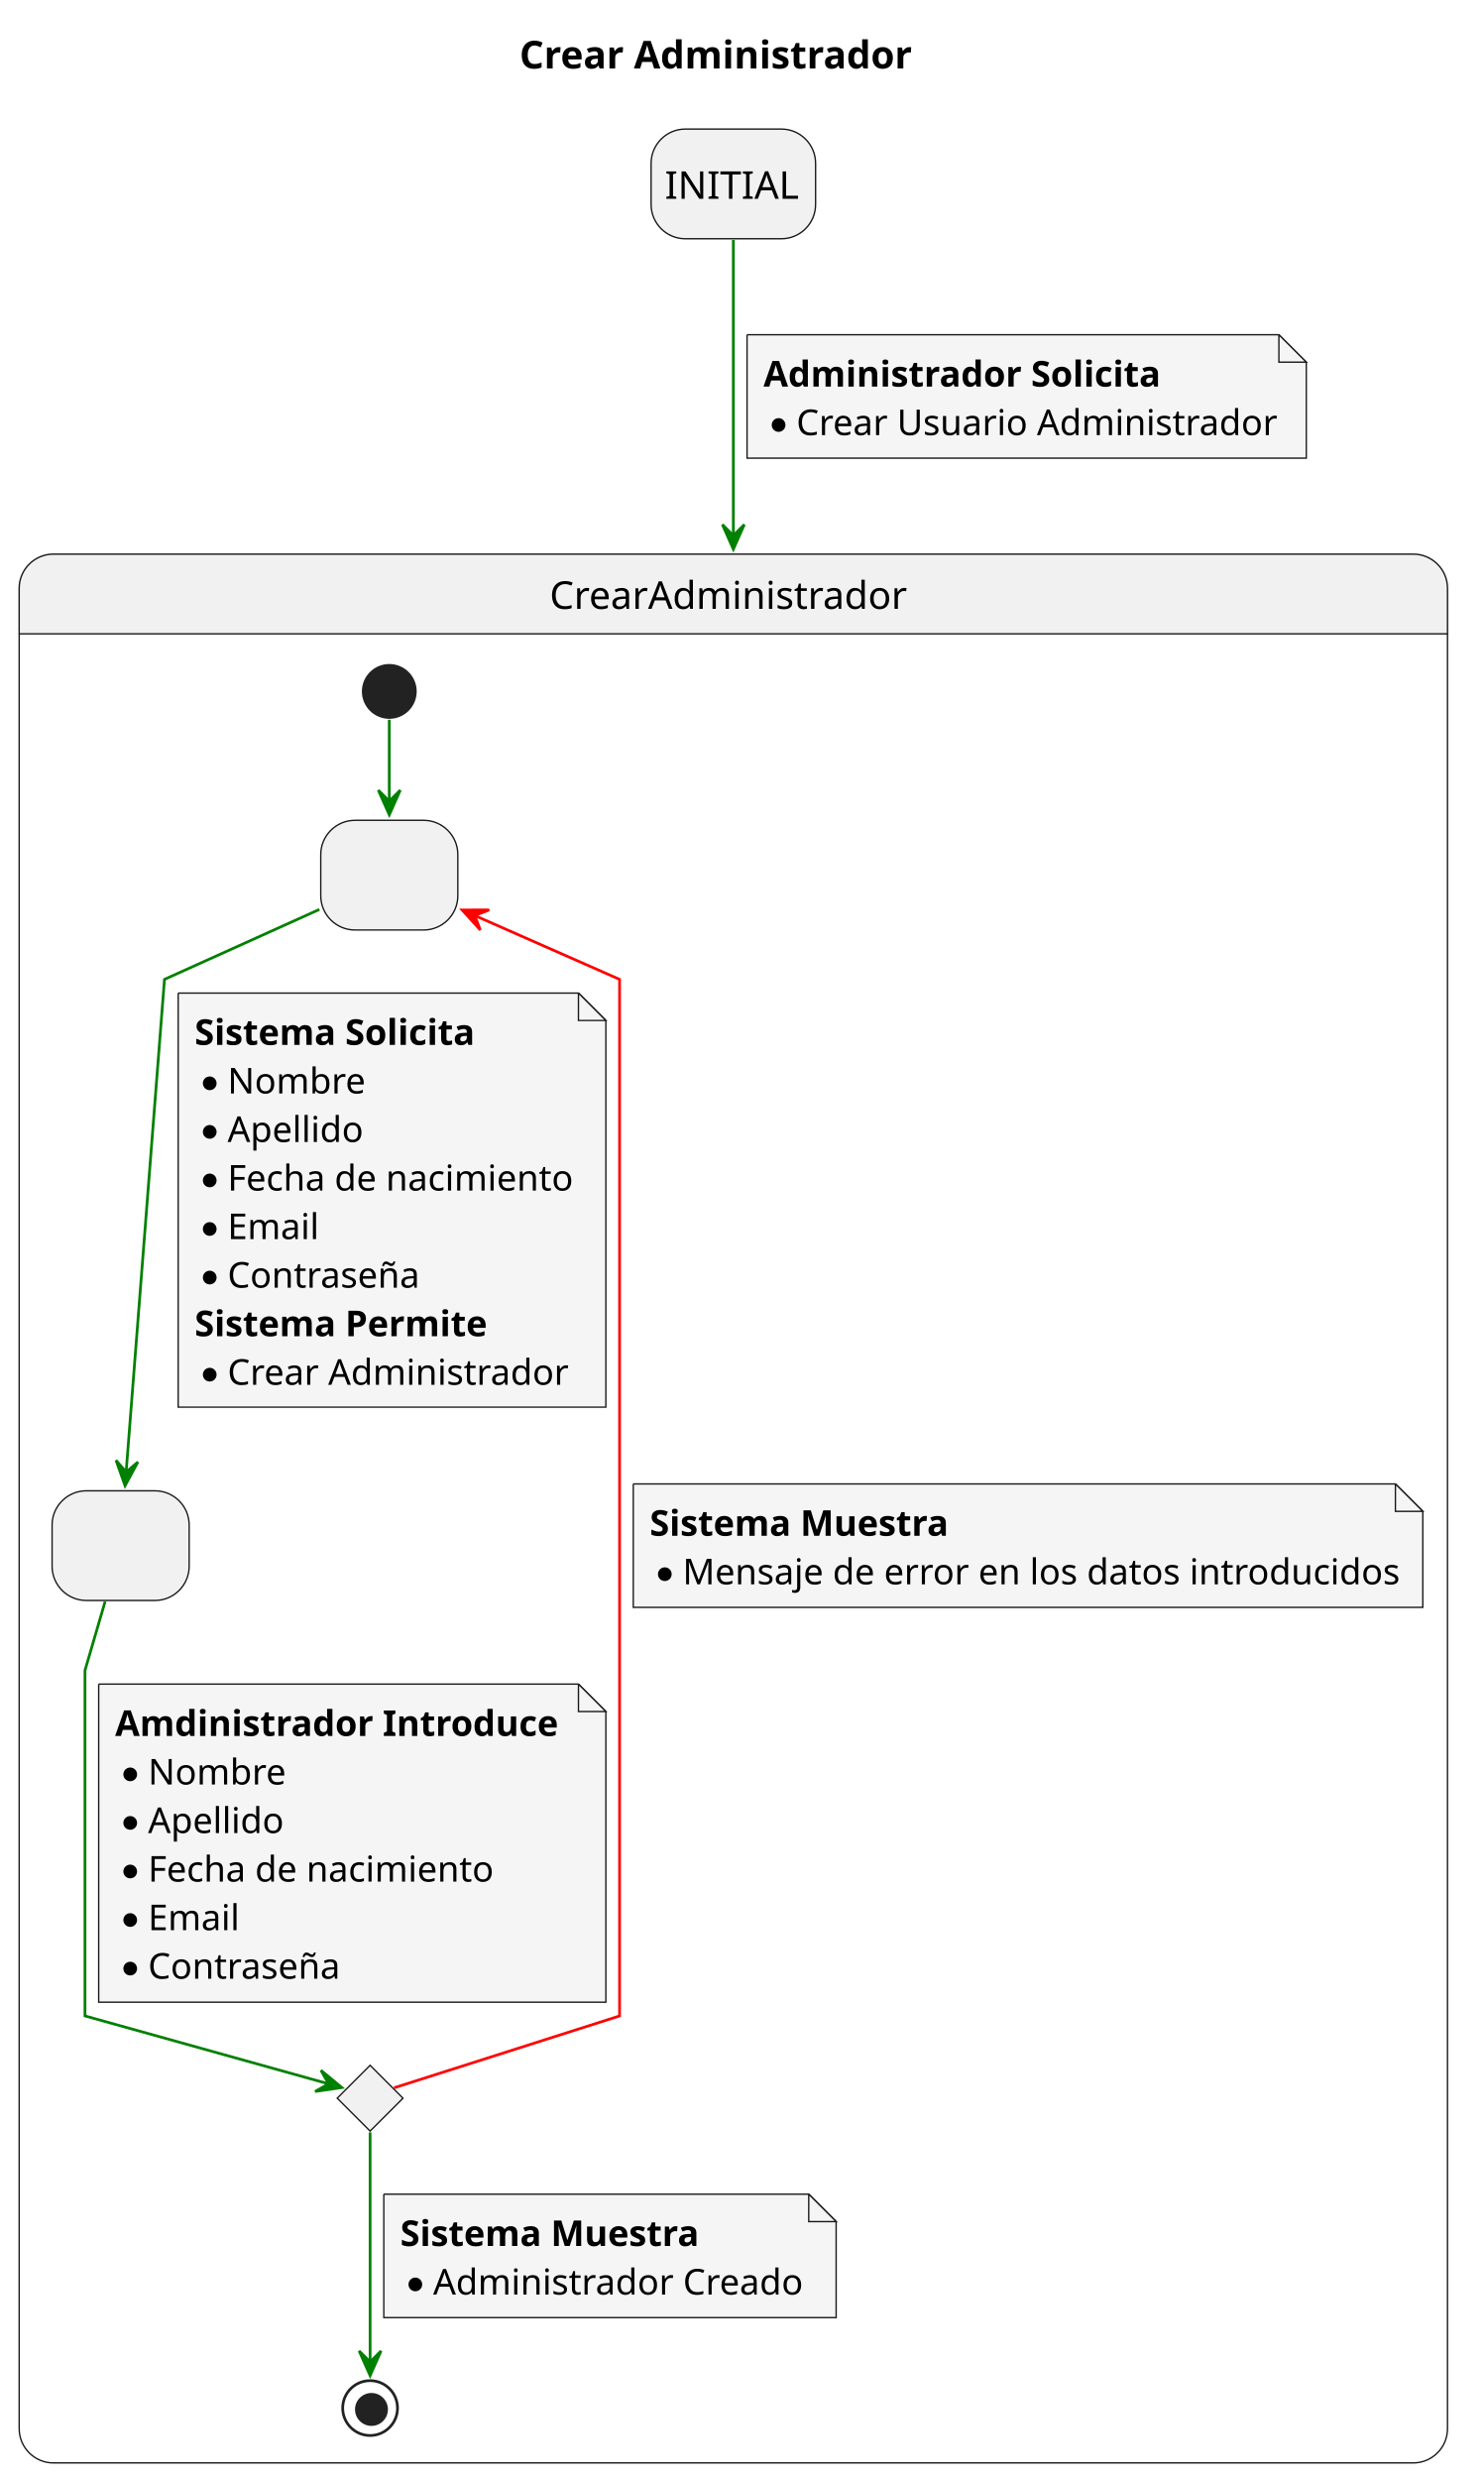
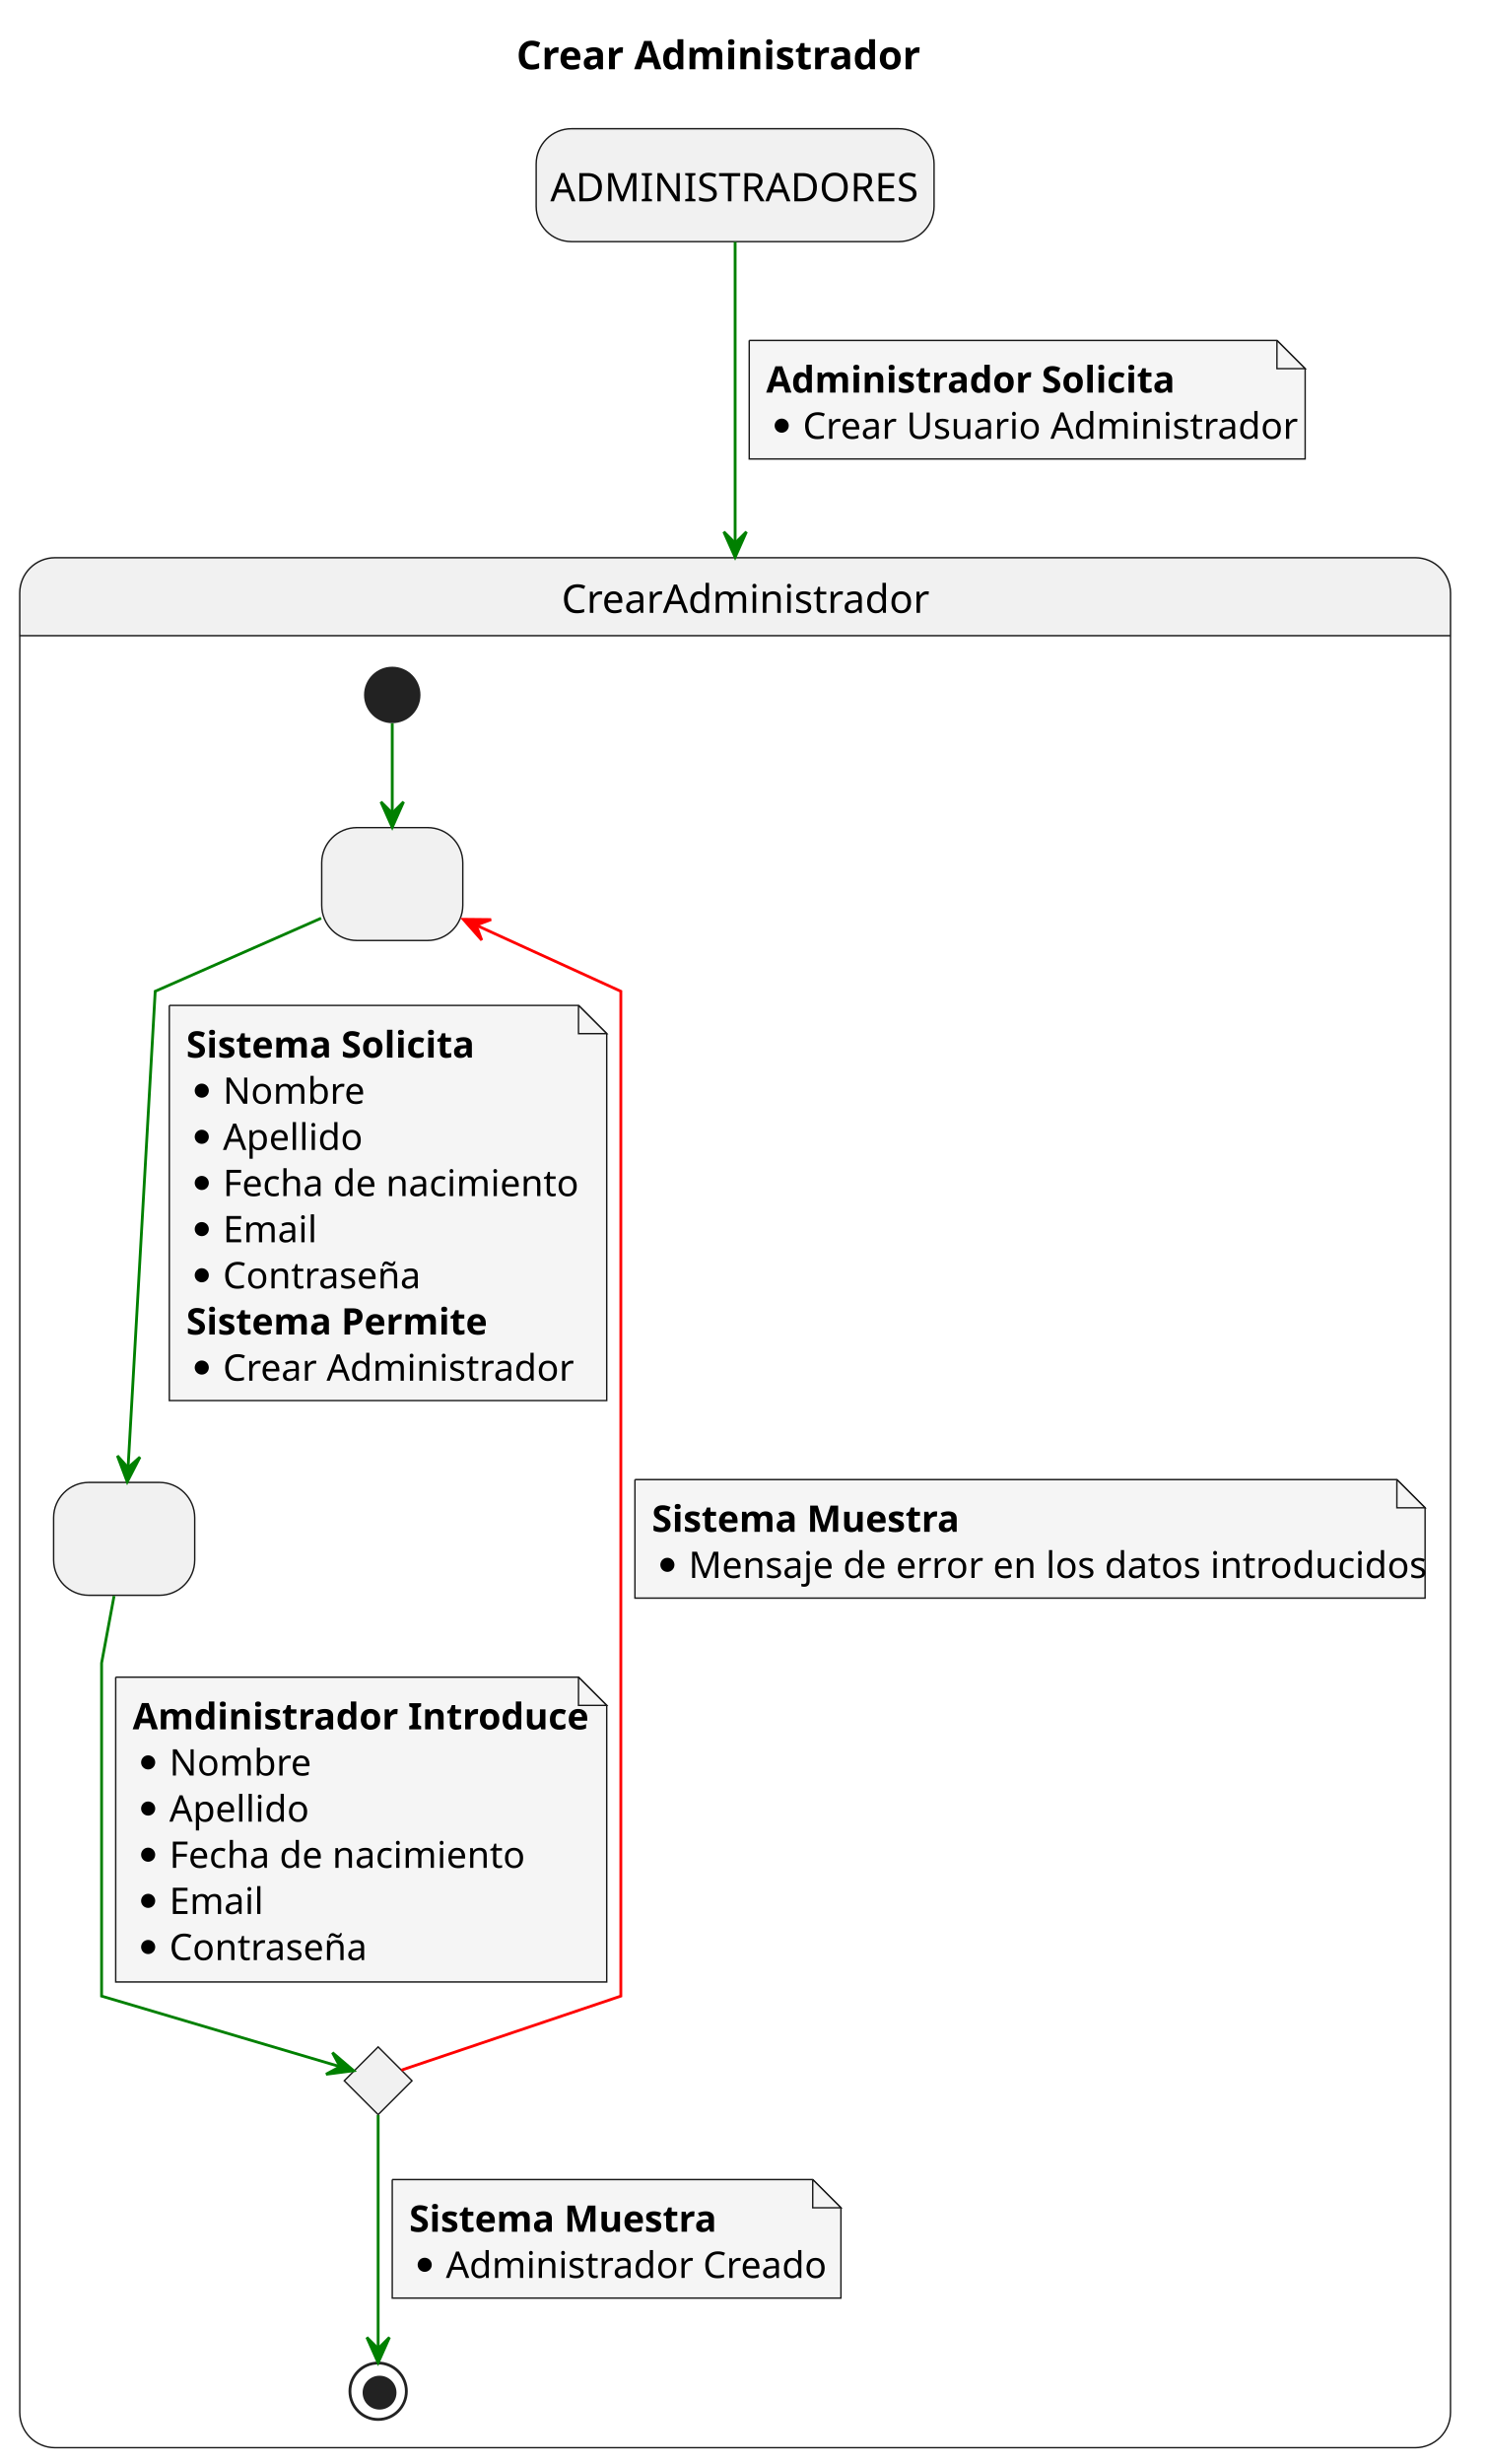
- <svg xmlns="http://www.w3.org/2000/svg" contentStyleType="text/css" height="904px" preserveAspectRatio="none" style="width:541px;height:904px;background:#FFFFFF;" version="1.1" viewBox="0 0 541 904" width="541px" zoomAndPan="magnify">
+ <svg xmlns="http://www.w3.org/2000/svg" contentStyleType="text/css" height="873px" preserveAspectRatio="none" style="width:527px;height:873px;background:#FFFFFF;" version="1.1" viewBox="0 0 527 873" width="527px" zoomAndPan="magnify">
  <defs />
  <g>
-     <rect fill="none" height="29.068" id="_title" style="stroke:none;stroke-width:1.0;" width="152" x="184.5" y="5" />
-     <text fill="#000000" font-family="sans-serif" font-size="14" font-weight="bold" lengthAdjust="spacing" textLength="142" x="189.5" y="24.966">Crear Administrador</text>
-     <rect fill="#F1F1F1" height="40" rx="12.5" ry="12.5" style="stroke:#181818;stroke-width:0.5;" width="60" x="237.5" y="47.068" />
-     <text fill="#000000" font-family="sans-serif" font-size="14" lengthAdjust="spacing" textLength="50" x="242.5" y="72.5">INITIAL</text>
-     <path d="M19.5,202.068 L515.5,202.068 A12.5,12.5 0 0 1 528,214.568 L528,231.136 L7,231.136 L7,214.568 A12.5,12.5 0 0 1 19.5,202.068 " fill="#F1F1F1" style="stroke:#F1F1F1;stroke-width:1.0;" />
-     <rect fill="none" height="696.068" rx="12.5" ry="12.5" style="stroke:#181818;stroke-width:0.5;" width="521" x="7" y="202.068" />
-     <line style="stroke:#181818;stroke-width:0.5;" x1="7" x2="528" y1="231.136" y2="231.136" />
-     <text fill="#000000" font-family="sans-serif" font-size="14" lengthAdjust="spacing" textLength="134" x="200.5" y="222.034">CrearAdministrador</text>
-     <rect fill="#F1F1F1" height="40" rx="12.5" ry="12.5" style="stroke:#181818;stroke-width:0.5;" width="50" x="117" y="299.136" />
-     <text fill="#000000" font-family="sans-serif" font-size="14" lengthAdjust="spacing" textLength="4" x="140" y="324.568"> </text>
-     <rect fill="#F1F1F1" height="40" rx="12.5" ry="12.5" style="stroke:#181818;stroke-width:0.5;" width="50" x="19" y="543.636" />
-     <text fill="#000000" font-family="sans-serif" font-size="14" lengthAdjust="spacing" textLength="4" x="42" y="569.068"> </text>
+     <rect fill="none" height="27.609" id="_title" style="stroke:none;stroke-width:1.0;" width="151" x="178" y="5" />
+     <text fill="#000000" font-family="sans-serif" font-size="14" font-weight="bold" lengthAdjust="spacing" textLength="141" x="183" y="24.533">Crear Administrador</text>
+     <rect fill="#F1F1F1" height="40" rx="12.5" ry="12.5" style="stroke:#181818;stroke-width:0.5;" width="141" x="190" y="45.609" />
+     <text fill="#000000" font-family="sans-serif" font-size="14" lengthAdjust="spacing" textLength="131" x="195" y="71.338">ADMINISTRADORES</text>
+     <path d="M19.5,197.609 L501.5,197.609 A12.5,12.5 0 0 1 514,210.109 L514,225.219 L7,225.219 L7,210.109 A12.5,12.5 0 0 1 19.5,197.609 " fill="#F1F1F1" style="stroke:#F1F1F1;stroke-width:1.0;" />
+     <rect fill="none" height="669.609" rx="12.5" ry="12.5" style="stroke:#181818;stroke-width:0.5;" width="507" x="7" y="197.609" />
+     <line style="stroke:#181818;stroke-width:0.5;" x1="7" x2="514" y1="225.219" y2="225.219" />
+     <text fill="#000000" font-family="sans-serif" font-size="14" lengthAdjust="spacing" textLength="123" x="199" y="217.143">CrearAdministrador</text>
+     <rect fill="#F1F1F1" height="40" rx="12.5" ry="12.5" style="stroke:#181818;stroke-width:0.5;" width="50" x="114" y="293.219" />
+     <text fill="#000000" font-family="sans-serif" font-size="14" lengthAdjust="spacing" textLength="4" x="137" y="318.947"> </text>
+     <rect fill="#F1F1F1" height="40" rx="12.5" ry="12.5" style="stroke:#181818;stroke-width:0.5;" width="50" x="19" y="525.219" />
+     <text fill="#000000" font-family="sans-serif" font-size="14" lengthAdjust="spacing" textLength="4" x="42" y="550.947"> </text>
    <g id="elem_4">
-       <polygon fill="#F1F1F1" points="135,753.136,147,765.136,135,777.136,123,765.136,135,753.136" style="stroke:#181818;stroke-width:0.5;" />
+       <polygon fill="#F1F1F1" points="134,725.219,146,737.219,134,749.219,122,737.219,134,725.219" style="stroke:#181818;stroke-width:0.5;" />
    </g>
-     <ellipse cx="142" cy="252.136" fill="#222222" rx="10" ry="10" style="stroke:none;stroke-width:1.0;" />
-     <ellipse cx="135" cy="878.136" fill="none" rx="10" ry="10" style="stroke:#222222;stroke-width:1.0;" />
-     <ellipse cx="135.5" cy="878.636" fill="#222222" rx="6" ry="6" style="stroke:none;stroke-width:1.0;" />
+     <ellipse cx="139" cy="246.219" fill="#222222" rx="10" ry="10" style="stroke:none;stroke-width:1.0;" />
+     <ellipse cx="134" cy="847.219" fill="none" rx="10" ry="10" style="stroke:#222222;stroke-width:1.0;" />
+     <ellipse cx="134.5" cy="847.719" fill="#222222" rx="6" ry="6" style="stroke:none;stroke-width:1.0;" />
    <g id="link_*start*CrearAdministrador_2">
-       <path d="M142,262.446 C142,270.236 142,281.736 142,292.266 " fill="none" id="*start*CrearAdministrador-to-2" style="stroke:#008000;stroke-width:1.0;" />
-       <polygon fill="#008000" points="142,297.146,146,288.146,142,292.146,138,288.146,142,297.146" style="stroke:#008000;stroke-width:1.0;" />
+       <path d="M139,256.259 C139,264.409 139,276.779 139,287.819 " fill="none" id="*start*CrearAdministrador-to-2" style="stroke:#008000;stroke-width:1.0;" />
+       <polygon fill="#008000" points="139,293.109,143,284.109,139,288.109,135,284.109,139,293.109" style="stroke:#008000;stroke-width:1.0;" />
    </g>
    <g id="link_2_3">
-       <path d="M116.5,331.636 C92.43,342.506 60,357.136 60,357.136 C60,357.136 50.29,481.806 46,536.936 " fill="none" id="2-to-3" style="stroke:#008000;stroke-width:1.0;" />
-       <polygon fill="#008000" points="45.62,541.796,50.302,533.131,46.006,536.811,42.326,532.514,45.62,541.796" style="stroke:#008000;stroke-width:1.0;" />
-       <path d="M65,362.136 L65,513.136 L221,513.136 L221,372.136 L211,362.136 L65,362.136 " fill="#F5F5F5" style="stroke:#181818;stroke-width:0.5;" />
-       <path d="M211,362.136 L211,372.136 L221,372.136 L211,362.136 " fill="#F5F5F5" style="stroke:#181818;stroke-width:0.5;" />
-       <text fill="#000000" font-family="sans-serif" font-size="13" font-weight="bold" lengthAdjust="spacing" textLength="103" x="71" y="381.033">Sistema Solicita</text>
-       <ellipse cx="76.5" cy="395.048" fill="#000000" rx="2.5" ry="2.5" style="stroke:#000000;stroke-width:0.0;" />
-       <text fill="#000000" font-family="sans-serif" font-size="13" lengthAdjust="spacing" textLength="50" x="83" y="398.739">Nombre</text>
-       <ellipse cx="76.5" cy="412.754" fill="#000000" rx="2.5" ry="2.5" style="stroke:#000000;stroke-width:0.0;" />
-       <text fill="#000000" font-family="sans-serif" font-size="13" lengthAdjust="spacing" textLength="48" x="83" y="416.445">Apellido</text>
-       <ellipse cx="76.5" cy="430.46" fill="#000000" rx="2.5" ry="2.5" style="stroke:#000000;stroke-width:0.0;" />
-       <text fill="#000000" font-family="sans-serif" font-size="13" lengthAdjust="spacing" textLength="123" x="83" y="434.151">Fecha de nacimiento</text>
-       <ellipse cx="76.5" cy="448.166" fill="#000000" rx="2.5" ry="2.5" style="stroke:#000000;stroke-width:0.0;" />
-       <text fill="#000000" font-family="sans-serif" font-size="13" lengthAdjust="spacing" textLength="32" x="83" y="451.857">Email</text>
-       <ellipse cx="76.5" cy="465.872" fill="#000000" rx="2.5" ry="2.5" style="stroke:#000000;stroke-width:0.0;" />
-       <text fill="#000000" font-family="sans-serif" font-size="13" lengthAdjust="spacing" textLength="69" x="83" y="469.563">Contraseña</text>
-       <text fill="#000000" font-family="sans-serif" font-size="13" font-weight="bold" lengthAdjust="spacing" textLength="108" x="71" y="487.269">Sistema Permite</text>
-       <ellipse cx="76.5" cy="501.284" fill="#000000" rx="2.5" ry="2.5" style="stroke:#000000;stroke-width:0.0;" />
-       <text fill="#000000" font-family="sans-serif" font-size="13" lengthAdjust="spacing" textLength="121" x="83" y="504.975">Crear Administrador</text>
+       <path d="M113.8,325.319 C89.05,336.219 55,351.219 55,351.219 C55,351.219 48.34,468.029 45.39,519.899 " fill="none" id="2-to-3" style="stroke:#008000;stroke-width:1.0;" />
+       <polygon fill="#008000" points="45.09,525.009,49.597,516.252,45.375,520.017,41.61,515.795,45.09,525.009" style="stroke:#008000;stroke-width:1.0;" />
+       <path d="M60,356.219 L60,496.219 L215,496.219 L215,366.219 L205,356.219 L60,356.219 " fill="#F5F5F5" style="stroke:#181818;stroke-width:0.5;" />
+       <path d="M205,356.219 L205,366.219 L215,366.219 L205,356.219 " fill="#F5F5F5" style="stroke:#181818;stroke-width:0.5;" />
+       <text fill="#000000" font-family="sans-serif" font-size="13" font-weight="bold" lengthAdjust="spacing" textLength="103" x="66" y="374.714">Sistema Solicita</text>
+       <ellipse cx="71.5" cy="386.422" fill="#000000" rx="2.5" ry="2.5" style="stroke:#000000;stroke-width:0.0;" />
+       <text fill="#000000" font-family="sans-serif" font-size="13" lengthAdjust="spacing" textLength="45" x="79" y="391.065">Nombre</text>
+       <ellipse cx="71.5" cy="402.773" fill="#000000" rx="2.5" ry="2.5" style="stroke:#000000;stroke-width:0.0;" />
+       <text fill="#000000" font-family="sans-serif" font-size="13" lengthAdjust="spacing" textLength="46" x="79" y="407.417">Apellido</text>
+       <ellipse cx="71.5" cy="419.125" fill="#000000" rx="2.5" ry="2.5" style="stroke:#000000;stroke-width:0.0;" />
+       <text fill="#000000" font-family="sans-serif" font-size="13" lengthAdjust="spacing" textLength="121" x="79" y="423.769">Fecha de nacimiento</text>
+       <ellipse cx="71.5" cy="435.477" fill="#000000" rx="2.5" ry="2.5" style="stroke:#000000;stroke-width:0.0;" />
+       <text fill="#000000" font-family="sans-serif" font-size="13" lengthAdjust="spacing" textLength="33" x="79" y="440.12">Email</text>
+       <ellipse cx="71.5" cy="451.828" fill="#000000" rx="2.5" ry="2.5" style="stroke:#000000;stroke-width:0.0;" />
+       <text fill="#000000" font-family="sans-serif" font-size="13" lengthAdjust="spacing" textLength="66" x="79" y="456.472">Contraseña</text>
+       <text fill="#000000" font-family="sans-serif" font-size="13" font-weight="bold" lengthAdjust="spacing" textLength="105" x="66" y="472.823">Sistema Permite</text>
+       <ellipse cx="71.5" cy="484.531" fill="#000000" rx="2.5" ry="2.5" style="stroke:#000000;stroke-width:0.0;" />
+       <text fill="#000000" font-family="sans-serif" font-size="13" lengthAdjust="spacing" textLength="115" x="79" y="489.175">Crear Administrador</text>
    </g>
    <g id="link_3_4">
-       <path d="M38.34,584.026 C34.83,596.016 31,609.136 31,609.136 C31,609.136 31,735.136 31,735.136 C31,735.136 91.49,752.006 120.2,760.006 " fill="none" id="3-to-4" style="stroke:#008000;stroke-width:1.0;" />
-       <polygon fill="#008000" points="124.68,761.256,117.086,754.985,119.864,759.913,114.936,762.691,124.68,761.256" style="stroke:#008000;stroke-width:1.0;" />
-       <path d="M36,614.136 L36,730.136 L221,730.136 L221,624.136 L211,614.136 L36,614.136 " fill="#F5F5F5" style="stroke:#181818;stroke-width:0.5;" />
-       <path d="M211,614.136 L211,624.136 L221,624.136 L211,614.136 " fill="#F5F5F5" style="stroke:#181818;stroke-width:0.5;" />
-       <text fill="#000000" font-family="sans-serif" font-size="13" font-weight="bold" lengthAdjust="spacing" textLength="164" x="42" y="633.033">Amdinistrador Introduce</text>
-       <ellipse cx="47.5" cy="647.048" fill="#000000" rx="2.5" ry="2.5" style="stroke:#000000;stroke-width:0.0;" />
-       <text fill="#000000" font-family="sans-serif" font-size="13" lengthAdjust="spacing" textLength="50" x="54" y="650.739">Nombre</text>
-       <ellipse cx="47.5" cy="664.754" fill="#000000" rx="2.5" ry="2.5" style="stroke:#000000;stroke-width:0.0;" />
-       <text fill="#000000" font-family="sans-serif" font-size="13" lengthAdjust="spacing" textLength="48" x="54" y="668.445">Apellido</text>
-       <ellipse cx="47.5" cy="682.46" fill="#000000" rx="2.5" ry="2.5" style="stroke:#000000;stroke-width:0.0;" />
-       <text fill="#000000" font-family="sans-serif" font-size="13" lengthAdjust="spacing" textLength="123" x="54" y="686.151">Fecha de nacimiento</text>
-       <ellipse cx="47.5" cy="700.166" fill="#000000" rx="2.5" ry="2.5" style="stroke:#000000;stroke-width:0.0;" />
-       <text fill="#000000" font-family="sans-serif" font-size="13" lengthAdjust="spacing" textLength="32" x="54" y="703.857">Email</text>
-       <ellipse cx="47.5" cy="717.872" fill="#000000" rx="2.5" ry="2.5" style="stroke:#000000;stroke-width:0.0;" />
-       <text fill="#000000" font-family="sans-serif" font-size="13" lengthAdjust="spacing" textLength="69" x="54" y="721.563">Contraseña</text>
+       <path d="M40.42,565.459 C38.29,576.909 36,589.219 36,589.219 C36,589.219 36,707.219 36,707.219 C36,707.219 93.41,724.209 120.35,732.179 " fill="none" id="3-to-4" style="stroke:#008000;stroke-width:1.0;" />
+       <polygon fill="#008000" points="125.3,733.649,117.815,727.248,120.508,732.222,115.533,734.915,125.3,733.649" style="stroke:#008000;stroke-width:1.0;" />
+       <path d="M41,594.219 L41,702.219 L215,702.219 L215,604.219 L205,594.219 L41,594.219 " fill="#F5F5F5" style="stroke:#181818;stroke-width:0.5;" />
+       <path d="M205,594.219 L205,604.219 L215,604.219 L205,594.219 " fill="#F5F5F5" style="stroke:#181818;stroke-width:0.5;" />
+       <text fill="#000000" font-family="sans-serif" font-size="13" font-weight="bold" lengthAdjust="spacing" textLength="153" x="47" y="612.714">Amdinistrador Introduce</text>
+       <ellipse cx="52.5" cy="624.422" fill="#000000" rx="2.5" ry="2.5" style="stroke:#000000;stroke-width:0.0;" />
+       <text fill="#000000" font-family="sans-serif" font-size="13" lengthAdjust="spacing" textLength="45" x="60" y="629.065">Nombre</text>
+       <ellipse cx="52.5" cy="640.773" fill="#000000" rx="2.5" ry="2.5" style="stroke:#000000;stroke-width:0.0;" />
+       <text fill="#000000" font-family="sans-serif" font-size="13" lengthAdjust="spacing" textLength="46" x="60" y="645.417">Apellido</text>
+       <ellipse cx="52.5" cy="657.125" fill="#000000" rx="2.5" ry="2.5" style="stroke:#000000;stroke-width:0.0;" />
+       <text fill="#000000" font-family="sans-serif" font-size="13" lengthAdjust="spacing" textLength="121" x="60" y="661.769">Fecha de nacimiento</text>
+       <ellipse cx="52.5" cy="673.477" fill="#000000" rx="2.5" ry="2.5" style="stroke:#000000;stroke-width:0.0;" />
+       <text fill="#000000" font-family="sans-serif" font-size="13" lengthAdjust="spacing" textLength="33" x="60" y="678.12">Email</text>
+       <ellipse cx="52.5" cy="689.828" fill="#000000" rx="2.5" ry="2.5" style="stroke:#000000;stroke-width:0.0;" />
+       <text fill="#000000" font-family="sans-serif" font-size="13" lengthAdjust="spacing" textLength="66" x="60" y="694.472">Contraseña</text>
    </g>
    <g id="link_4_*end*CrearAdministrador">
-       <path d="M135,777.596 C135,797.576 135,838.806 135,861.426 " fill="none" id="4-to-*end*CrearAdministrador" style="stroke:#008000;stroke-width:1.0;" />
-       <polygon fill="#008000" points="135,866.296,139,857.296,135,861.296,131,857.296,135,866.296" style="stroke:#008000;stroke-width:1.0;" />
-       <path d="M140,800.136 L140,845.136 L305,845.136 L305,810.136 L295,800.136 L140,800.136 " fill="#F5F5F5" style="stroke:#181818;stroke-width:0.5;" />
-       <path d="M295,800.136 L295,810.136 L305,810.136 L295,800.136 " fill="#F5F5F5" style="stroke:#181818;stroke-width:0.5;" />
-       <text fill="#000000" font-family="sans-serif" font-size="13" font-weight="bold" lengthAdjust="spacing" textLength="110" x="146" y="819.033">Sistema Muestra</text>
-       <ellipse cx="151.5" cy="833.048" fill="#000000" rx="2.5" ry="2.5" style="stroke:#000000;stroke-width:0.0;" />
-       <text fill="#000000" font-family="sans-serif" font-size="13" lengthAdjust="spacing" textLength="132" x="158" y="836.739">Administrador Creado</text>
+       <path d="M134,749.369 C134,769.149 134,810.309 134,832.059 " fill="none" id="4-to-*end*CrearAdministrador" style="stroke:#008000;stroke-width:1.0;" />
+       <polygon fill="#008000" points="134,837.139,138,828.139,134,832.139,130,828.139,134,837.139" style="stroke:#008000;stroke-width:1.0;" />
+       <path d="M139,772.219 L139,814.219 L298,814.219 L298,782.219 L288,772.219 L139,772.219 " fill="#F5F5F5" style="stroke:#181818;stroke-width:0.5;" />
+       <path d="M288,772.219 L288,782.219 L298,782.219 L288,772.219 " fill="#F5F5F5" style="stroke:#181818;stroke-width:0.5;" />
+       <text fill="#000000" font-family="sans-serif" font-size="13" font-weight="bold" lengthAdjust="spacing" textLength="105" x="145" y="790.714">Sistema Muestra</text>
+       <ellipse cx="150.5" cy="802.422" fill="#000000" rx="2.5" ry="2.5" style="stroke:#000000;stroke-width:0.0;" />
+       <text fill="#000000" font-family="sans-serif" font-size="13" lengthAdjust="spacing" textLength="125" x="158" y="807.065">Administrador Creado</text>
    </g>
    <g id="link_4_2">
-       <path d="M143.73,761.356 C166.5,754.096 226,735.136 226,735.136 C226,735.136 226,357.136 226,357.136 C226,357.136 197.06,344.386 173.15,333.856 " fill="none" id="4-to-2" style="stroke:#FF0000;stroke-width:1.0;" />
-       <polygon fill="#FF0000" points="168.59,331.846,175.213,339.135,173.166,333.862,178.439,331.814,168.59,331.846" style="stroke:#FF0000;stroke-width:1.0;" />
-       <path d="M231,541.136 L231,586.136 L519,586.136 L519,551.136 L509,541.136 L231,541.136 " fill="#F5F5F5" style="stroke:#181818;stroke-width:0.5;" />
-       <path d="M509,541.136 L509,551.136 L519,551.136 L509,541.136 " fill="#F5F5F5" style="stroke:#181818;stroke-width:0.5;" />
-       <text fill="#000000" font-family="sans-serif" font-size="13" font-weight="bold" lengthAdjust="spacing" textLength="110" x="237" y="560.033">Sistema Muestra</text>
-       <ellipse cx="242.5" cy="574.048" fill="#000000" rx="2.5" ry="2.5" style="stroke:#000000;stroke-width:0.0;" />
-       <text fill="#000000" font-family="sans-serif" font-size="13" lengthAdjust="spacing" textLength="255" x="249" y="577.739">Mensaje de error en los datos introducidos</text>
+       <path d="M142.25,733.439 C163.77,726.179 220,707.219 220,707.219 C220,707.219 220,351.219 220,351.219 C220,351.219 192.08,338.459 169.02,327.929 " fill="none" id="4-to-2" style="stroke:#FF0000;stroke-width:1.0;" />
+       <polygon fill="#FF0000" points="164.18,325.719,170.709,333.092,168.729,327.793,174.028,325.813,164.18,325.719" style="stroke:#FF0000;stroke-width:1.0;" />
+       <path d="M225,524.219 L225,566.219 L505,566.219 L505,534.219 L495,524.219 L225,524.219 " fill="#F5F5F5" style="stroke:#181818;stroke-width:0.5;" />
+       <path d="M495,524.219 L495,534.219 L505,534.219 L495,524.219 " fill="#F5F5F5" style="stroke:#181818;stroke-width:0.5;" />
+       <text fill="#000000" font-family="sans-serif" font-size="13" font-weight="bold" lengthAdjust="spacing" textLength="105" x="231" y="542.714">Sistema Muestra</text>
+       <ellipse cx="236.5" cy="554.422" fill="#000000" rx="2.5" ry="2.5" style="stroke:#000000;stroke-width:0.0;" />
+       <text fill="#000000" font-family="sans-serif" font-size="13" lengthAdjust="spacing" textLength="246" x="244" y="559.065">Mensaje de error en los datos introducidos</text>
    </g>
    <g id="link_startState_CrearAdministrador">
-       <path d="M267.5,87.518 C267.5,109.688 267.5,148.928 267.5,195.488 " fill="none" id="startState-to-CrearAdministrador" style="stroke:#008000;stroke-width:1.0;" />
-       <polygon fill="#008000" points="267.5,200.288,271.5,191.288,267.5,195.288,263.5,191.288,267.5,200.288" style="stroke:#008000;stroke-width:1.0;" />
-       <path d="M272.5,122.068 L272.5,167.068 L476.5,167.068 L476.5,132.068 L466.5,122.068 L272.5,122.068 " fill="#F5F5F5" style="stroke:#181818;stroke-width:0.5;" />
-       <path d="M466.5,122.068 L466.5,132.068 L476.5,132.068 L466.5,122.068 " fill="#F5F5F5" style="stroke:#181818;stroke-width:0.5;" />
-       <text fill="#000000" font-family="sans-serif" font-size="13" font-weight="bold" lengthAdjust="spacing" textLength="146" x="278.5" y="140.965">Administrador Solicita</text>
-       <ellipse cx="284" cy="154.98" fill="#000000" rx="2.5" ry="2.5" style="stroke:#000000;stroke-width:0.0;" />
-       <text fill="#000000" font-family="sans-serif" font-size="13" lengthAdjust="spacing" textLength="171" x="290.5" y="158.671">Crear Usuario Administrador</text>
+       <path d="M260.5,85.709 C260.5,107.589 260.5,146.439 260.5,192.379 " fill="none" id="startState-to-CrearAdministrador" style="stroke:#008000;stroke-width:1.0;" />
+       <polygon fill="#008000" points="260.5,197.429,264.5,188.429,260.5,192.429,256.5,188.429,260.5,197.429" style="stroke:#008000;stroke-width:1.0;" />
+       <path d="M265.5,120.609 L265.5,162.609 L462.5,162.609 L462.5,130.609 L452.5,120.609 L265.5,120.609 " fill="#F5F5F5" style="stroke:#181818;stroke-width:0.5;" />
+       <path d="M452.5,120.609 L452.5,130.609 L462.5,130.609 L452.5,120.609 " fill="#F5F5F5" style="stroke:#181818;stroke-width:0.5;" />
+       <text fill="#000000" font-family="sans-serif" font-size="13" font-weight="bold" lengthAdjust="spacing" textLength="141" x="271.5" y="139.105">Administrador Solicita</text>
+       <ellipse cx="277" cy="150.812" fill="#000000" rx="2.5" ry="2.5" style="stroke:#000000;stroke-width:0.0;" />
+       <text fill="#000000" font-family="sans-serif" font-size="13" lengthAdjust="spacing" textLength="163" x="284.5" y="155.456">Crear Usuario Administrador</text>
    </g>
  </g>
</svg>
